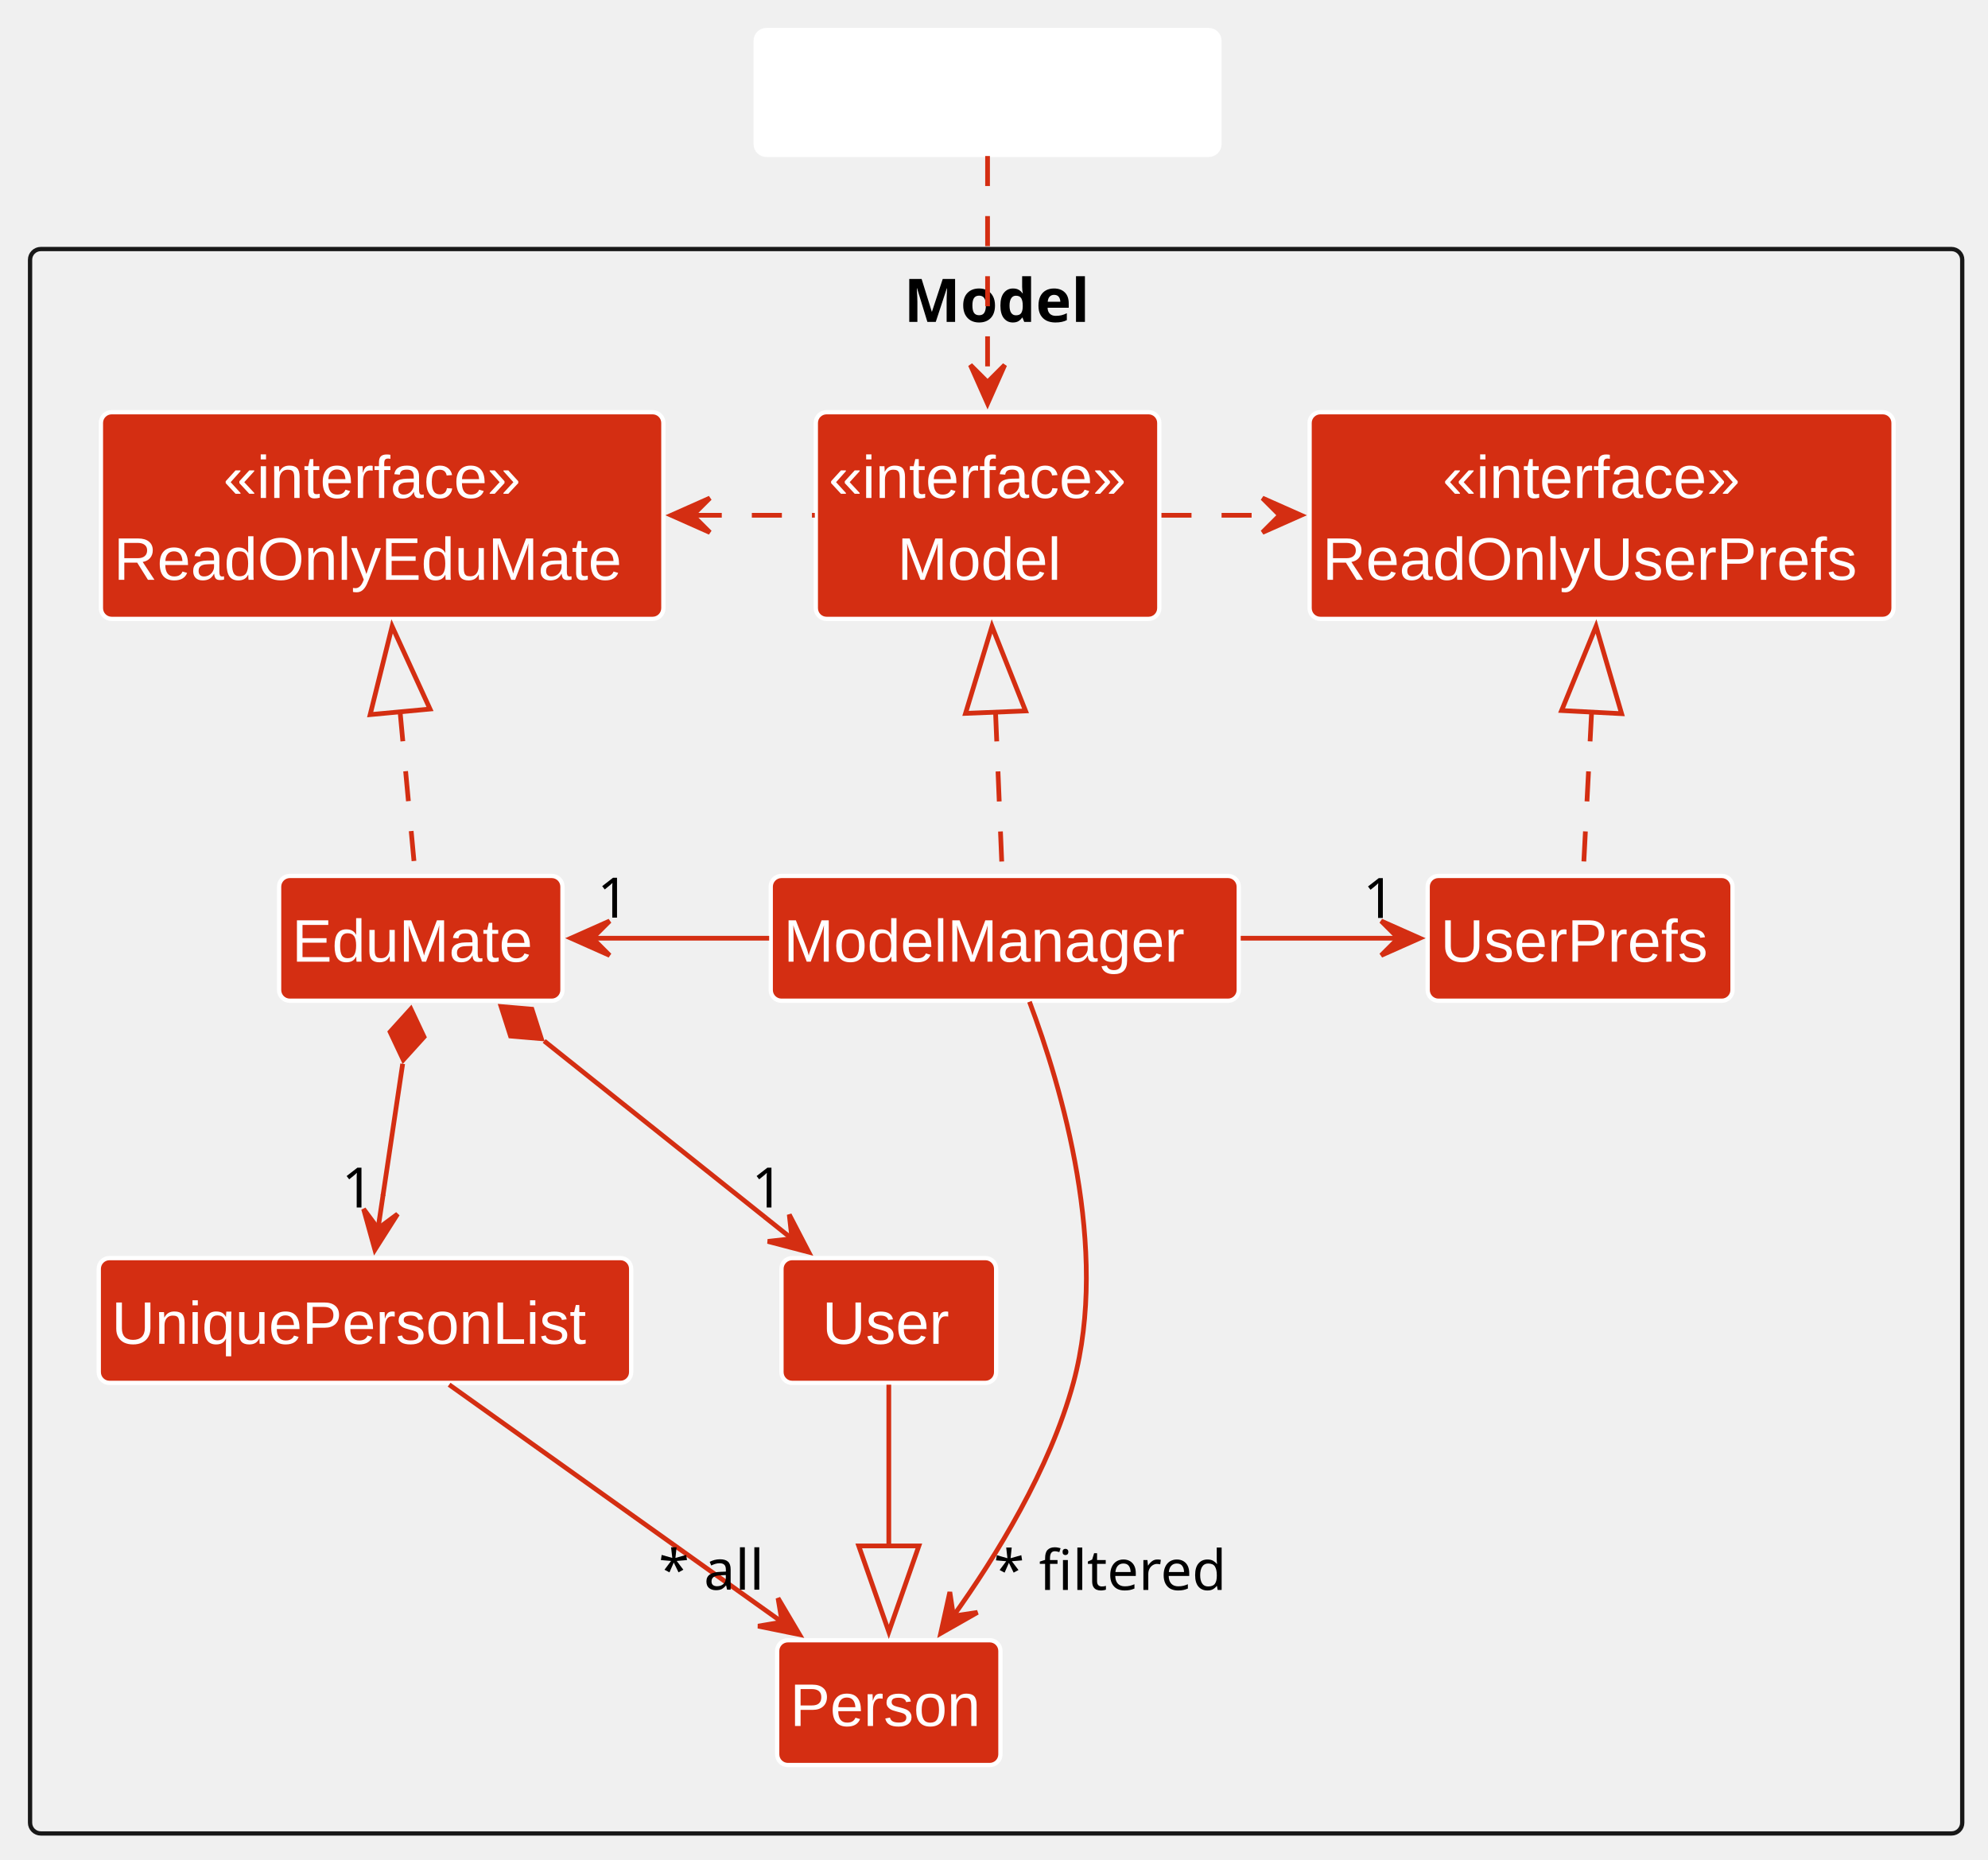
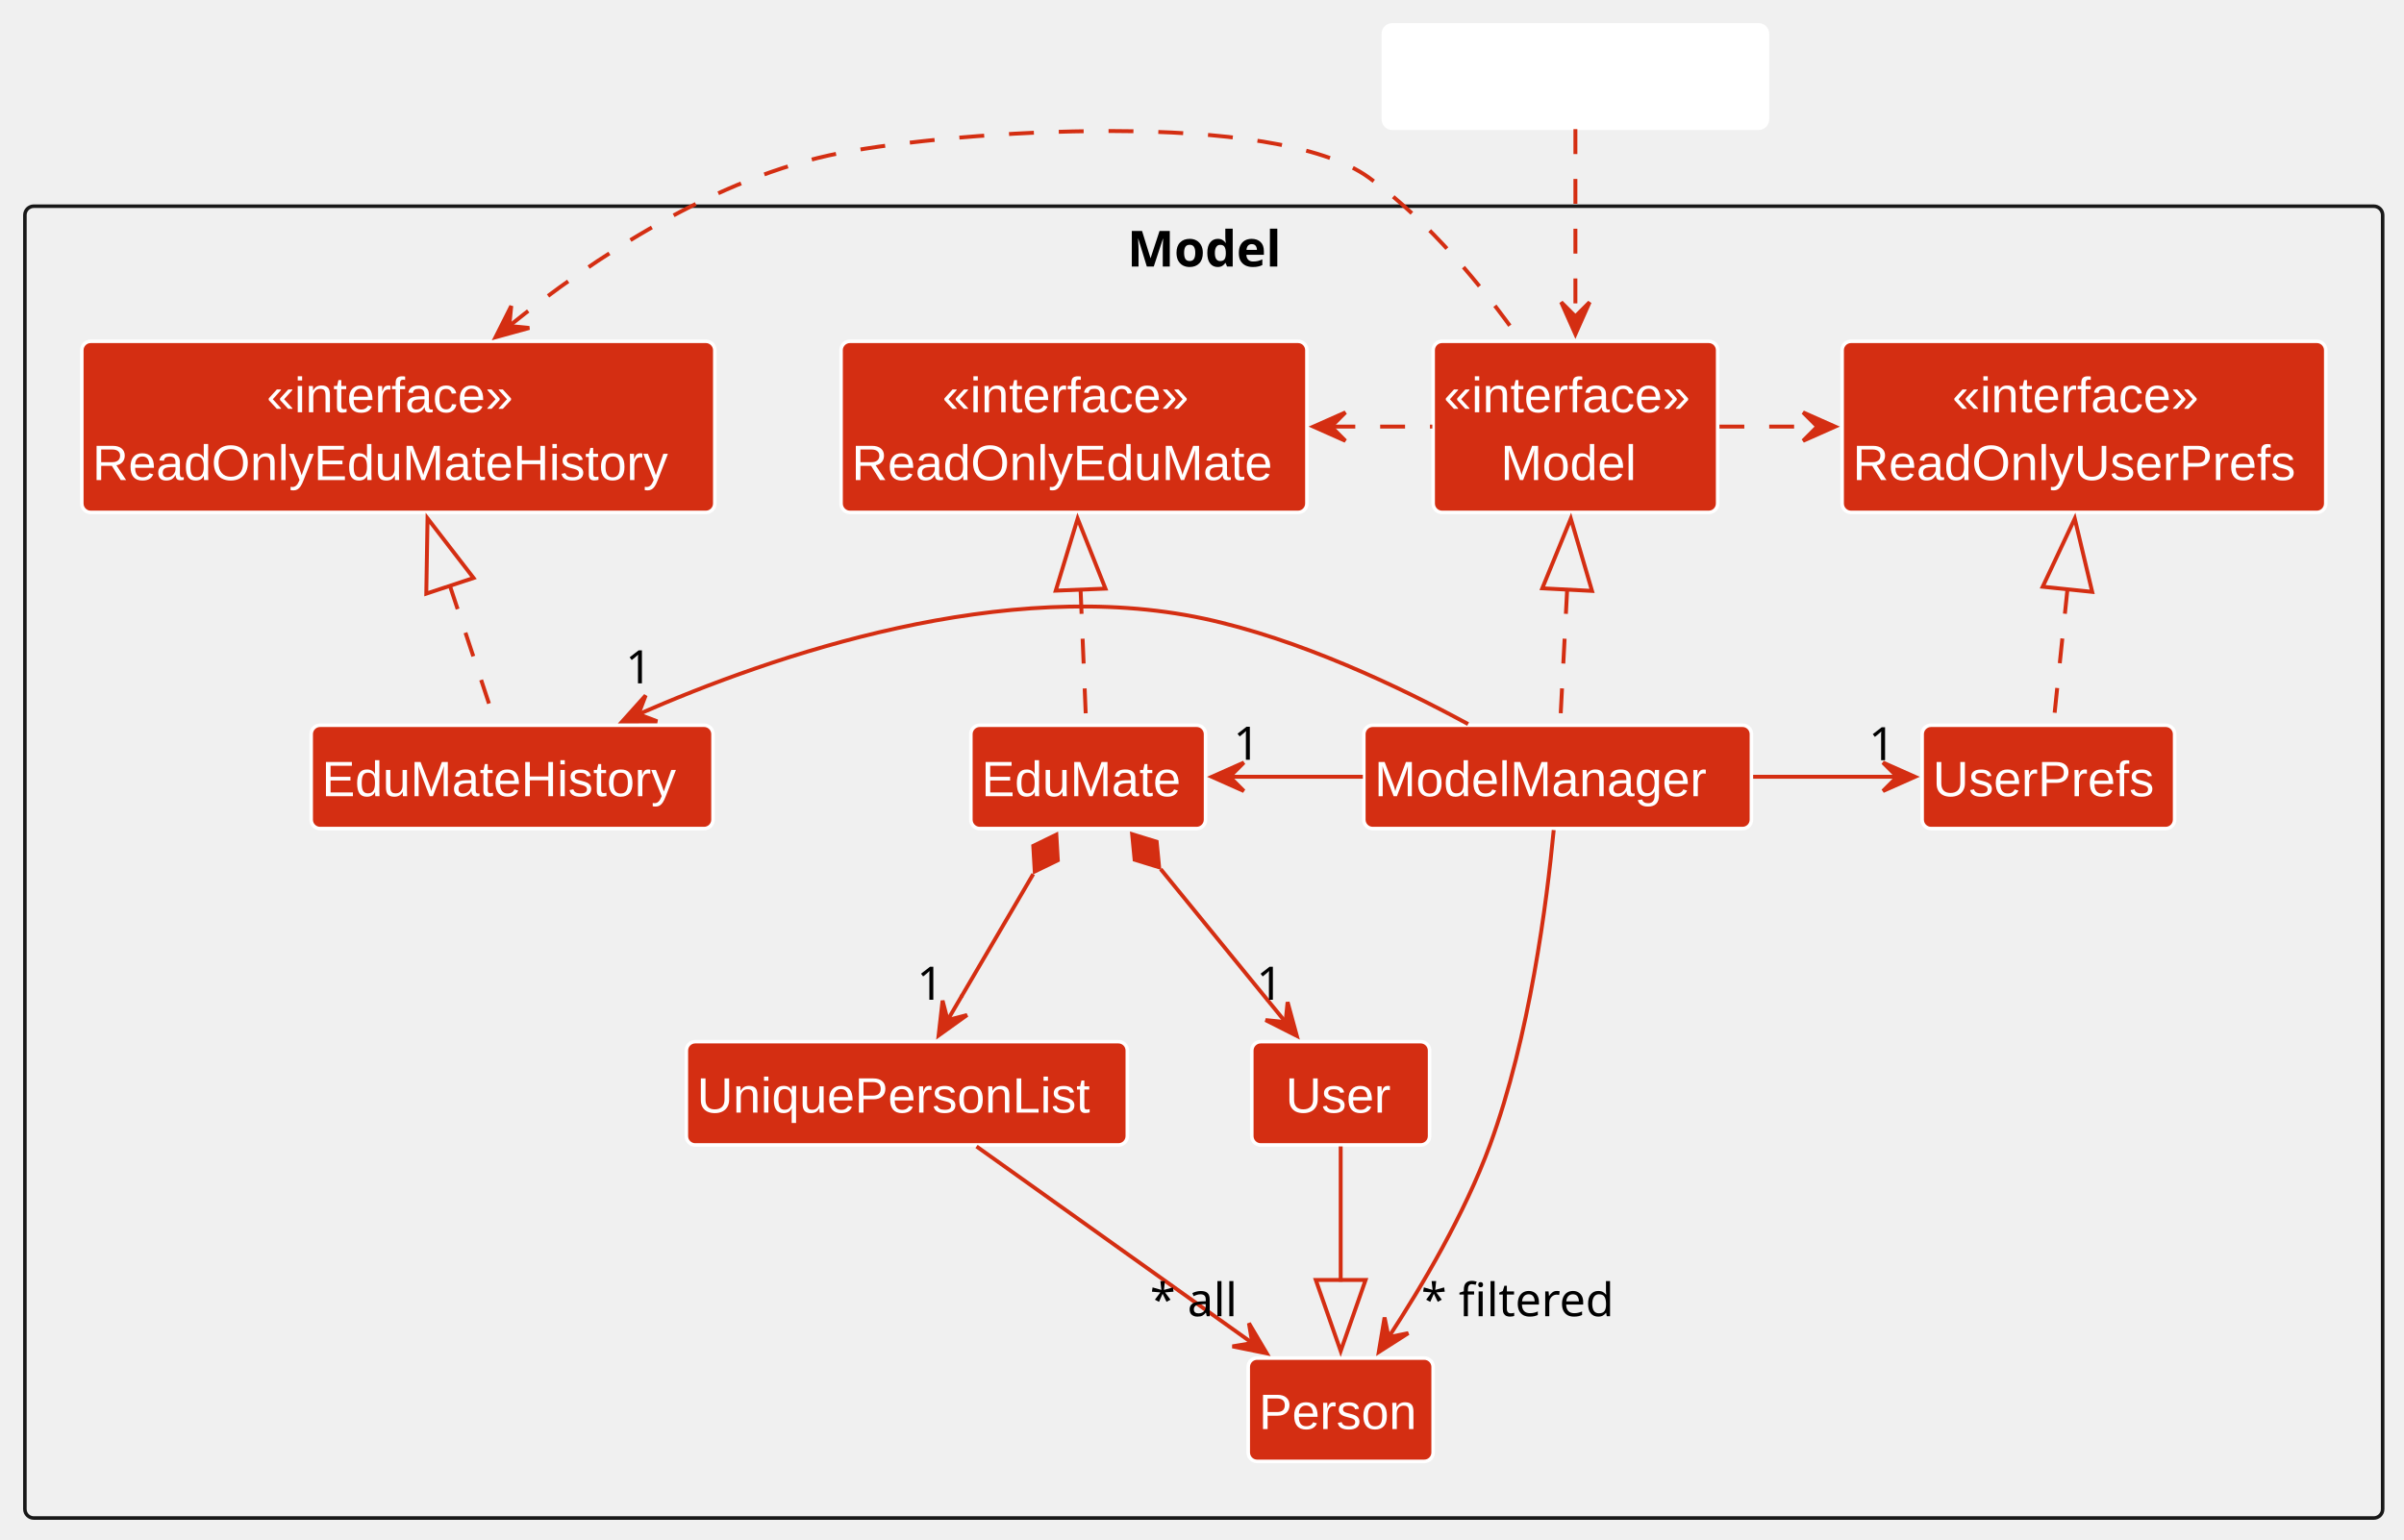
- <svg xmlns="http://www.w3.org/2000/svg" contentStyleType="text/css" height="433px" preserveAspectRatio="none" style="width:463px;height:433px;background:#FFFFFF;" version="1.1" viewBox="0 0 463 433" width="463px" zoomAndPan="magnify">
+ <svg xmlns="http://www.w3.org/2000/svg" contentStyleType="text/css" height="433px" preserveAspectRatio="none" style="width:676px;height:433px;background:#FFFFFF;" version="1.1" viewBox="0 0 676 433" width="676px" zoomAndPan="magnify">
  <defs />
  <g>
    <g id="cluster_Model">
-       <rect fill="none" height="369" rx="2.5" ry="2.5" style="stroke:#181818;stroke-width:1.0;" width="450" x="7" y="58" />
-       <text fill="#000000" font-family="sans-serif" font-size="14" font-weight="bold" lengthAdjust="spacing" textLength="43" x="210.5" y="74.966">Model
-             </text>
+       <rect fill="none" height="369" rx="2.5" ry="2.5" style="stroke:#181818;stroke-width:1.0;" width="663" x="7" y="58" />
+       <text fill="#000000" font-family="sans-serif" font-size="14" font-weight="bold" lengthAdjust="spacing" textLength="43" x="317" y="74.966">Model</text>
    </g>
    <g id="elem_ReadOnlyEduMate">
-       <rect codeLine="7" fill="#D42E12" height="48.136" id="ReadOnlyEduMate" rx="2.5" ry="2.5" style="stroke:#FFFFFF;stroke-width:1.0;" width="131" x="23.5" y="96" />
-       <text fill="#FFFFFF" font-family="Arial" font-size="14" lengthAdjust="spacing" textLength="74" x="52" y="115.966">«interface»
-             </text>
-       <text fill="#FFFFFF" font-family="Arial" font-size="14" lengthAdjust="spacing" textLength="125" x="26.5" y="135.034">ReadOnlyEduMate
-             </text>
+       <rect codeLine="7" fill="#D42E12" height="48.136" id="ReadOnlyEduMate" rx="2.5" ry="2.5" style="stroke:#FFFFFF;stroke-width:1.0;" width="131" x="236.5" y="96" />
+       <text fill="#FFFFFF" font-family="Arial" font-size="14" lengthAdjust="spacing" textLength="74" x="265" y="115.966">«interface»</text>
+       <text fill="#FFFFFF" font-family="Arial" font-size="14" lengthAdjust="spacing" textLength="125" x="239.5" y="135.034">ReadOnlyEduMate</text>
+     </g>
+     <g id="elem_ReadOnlyEduMateHistory">
+       <rect codeLine="8" fill="#D42E12" height="48.136" id="ReadOnlyEduMateHistory" rx="2.5" ry="2.5" style="stroke:#FFFFFF;stroke-width:1.0;" width="178" x="23" y="96" />
+       <text fill="#FFFFFF" font-family="Arial" font-size="14" lengthAdjust="spacing" textLength="74" x="75" y="115.966">«interface»</text>
+       <text fill="#FFFFFF" font-family="Arial" font-size="14" lengthAdjust="spacing" textLength="172" x="26" y="135.034">ReadOnlyEduMateHistory</text>
    </g>
    <g id="elem_ReadOnlyUserPrefs">
-       <rect codeLine="8" fill="#D42E12" height="48.136" id="ReadOnlyUserPrefs" rx="2.5" ry="2.5" style="stroke:#FFFFFF;stroke-width:1.0;" width="136" x="305" y="96" />
-       <text fill="#FFFFFF" font-family="Arial" font-size="14" lengthAdjust="spacing" textLength="74" x="336" y="115.966">«interface»
-             </text>
-       <text fill="#FFFFFF" font-family="Arial" font-size="14" lengthAdjust="spacing" textLength="130" x="308" y="135.034">ReadOnlyUserPrefs
-             </text>
+       <rect codeLine="9" fill="#D42E12" height="48.136" id="ReadOnlyUserPrefs" rx="2.5" ry="2.5" style="stroke:#FFFFFF;stroke-width:1.0;" width="136" x="518" y="96" />
+       <text fill="#FFFFFF" font-family="Arial" font-size="14" lengthAdjust="spacing" textLength="74" x="549" y="115.966">«interface»</text>
+       <text fill="#FFFFFF" font-family="Arial" font-size="14" lengthAdjust="spacing" textLength="130" x="521" y="135.034">ReadOnlyUserPrefs</text>
    </g>
    <g id="elem_Model1">
-       <rect codeLine="9" fill="#D42E12" height="48.136" id="Model1" rx="2.5" ry="2.5" style="stroke:#FFFFFF;stroke-width:1.0;" width="80" x="190" y="96" />
-       <text fill="#FFFFFF" font-family="Arial" font-size="14" lengthAdjust="spacing" textLength="74" x="193" y="115.966">«interface»
-             </text>
-       <text fill="#FFFFFF" font-family="Arial" font-size="14" lengthAdjust="spacing" textLength="42" x="209" y="135.034">Model
-             </text>
+       <rect codeLine="10" fill="#D42E12" height="48.136" id="Model1" rx="2.5" ry="2.5" style="stroke:#FFFFFF;stroke-width:1.0;" width="80" x="403" y="96" />
+       <text fill="#FFFFFF" font-family="Arial" font-size="14" lengthAdjust="spacing" textLength="74" x="406" y="115.966">«interface»</text>
+       <text fill="#FFFFFF" font-family="Arial" font-size="14" lengthAdjust="spacing" textLength="42" x="422" y="135.034">Model</text>
    </g>
    <g id="elem_EduMate">
-       <rect codeLine="10" fill="#D42E12" height="29.068" id="EduMate" rx="2.5" ry="2.5" style="stroke:#FFFFFF;stroke-width:1.0;" width="66" x="65" y="204" />
-       <text fill="#FFFFFF" font-family="Arial" font-size="14" lengthAdjust="spacing" textLength="60" x="68" y="223.966">EduMate
-             </text>
+       <rect codeLine="11" fill="#D42E12" height="29.068" id="EduMate" rx="2.5" ry="2.5" style="stroke:#FFFFFF;stroke-width:1.0;" width="66" x="273" y="204" />
+       <text fill="#FFFFFF" font-family="Arial" font-size="14" lengthAdjust="spacing" textLength="60" x="276" y="223.966">EduMate</text>
+     </g>
+     <g id="elem_EduMateHistory">
+       <rect codeLine="12" fill="#D42E12" height="29.068" id="EduMateHistory" rx="2.5" ry="2.5" style="stroke:#FFFFFF;stroke-width:1.0;" width="113" x="87.5" y="204" />
+       <text fill="#FFFFFF" font-family="Arial" font-size="14" lengthAdjust="spacing" textLength="107" x="90.5" y="223.966">EduMateHistory</text>
    </g>
    <g id="elem_ModelManager">
-       <rect codeLine="11" fill="#D42E12" height="29.068" id="ModelManager" rx="2.5" ry="2.5" style="stroke:#FFFFFF;stroke-width:1.0;" width="109" x="179.5" y="204" />
-       <text fill="#FFFFFF" font-family="Arial" font-size="14" lengthAdjust="spacing" textLength="103" x="182.5" y="223.966">ModelManager
-             </text>
+       <rect codeLine="13" fill="#D42E12" height="29.068" id="ModelManager" rx="2.5" ry="2.5" style="stroke:#FFFFFF;stroke-width:1.0;" width="109" x="383.5" y="204" />
+       <text fill="#FFFFFF" font-family="Arial" font-size="14" lengthAdjust="spacing" textLength="103" x="386.5" y="223.966">ModelManager</text>
    </g>
    <g id="elem_UserPrefs">
-       <rect codeLine="12" fill="#D42E12" height="29.068" id="UserPrefs" rx="2.5" ry="2.5" style="stroke:#FFFFFF;stroke-width:1.0;" width="71" x="332.5" y="204" />
-       <text fill="#FFFFFF" font-family="Arial" font-size="14" lengthAdjust="spacing" textLength="65" x="335.5" y="223.966">UserPrefs
-             </text>
+       <rect codeLine="14" fill="#D42E12" height="29.068" id="UserPrefs" rx="2.5" ry="2.5" style="stroke:#FFFFFF;stroke-width:1.0;" width="71" x="540.5" y="204" />
+       <text fill="#FFFFFF" font-family="Arial" font-size="14" lengthAdjust="spacing" textLength="65" x="543.5" y="223.966">UserPrefs</text>
    </g>
    <g id="elem_UniquePersonList">
-       <rect codeLine="14" fill="#D42E12" height="29.068" id="UniquePersonList" rx="2.5" ry="2.5" style="stroke:#FFFFFF;stroke-width:1.0;" width="124" x="23" y="293" />
-       <text fill="#FFFFFF" font-family="Arial" font-size="14" lengthAdjust="spacing" textLength="118" x="26" y="312.966">UniquePersonList
-             </text>
+       <rect codeLine="16" fill="#D42E12" height="29.068" id="UniquePersonList" rx="2.5" ry="2.5" style="stroke:#FFFFFF;stroke-width:1.0;" width="124" x="193" y="293" />
+       <text fill="#FFFFFF" font-family="Arial" font-size="14" lengthAdjust="spacing" textLength="118" x="196" y="312.966">UniquePersonList</text>
    </g>
    <g id="elem_Person">
-       <rect codeLine="15" fill="#D42E12" height="29.068" id="Person" rx="2.5" ry="2.5" style="stroke:#FFFFFF;stroke-width:1.0;" width="52" x="181" y="382" />
-       <text fill="#FFFFFF" font-family="Arial" font-size="14" lengthAdjust="spacing" textLength="46" x="184" y="401.966">Person
-             </text>
+       <rect codeLine="17" fill="#D42E12" height="29.068" id="Person" rx="2.5" ry="2.5" style="stroke:#FFFFFF;stroke-width:1.0;" width="52" x="351" y="382" />
+       <text fill="#FFFFFF" font-family="Arial" font-size="14" lengthAdjust="spacing" textLength="46" x="354" y="401.966">Person</text>
    </g>
    <g id="elem_User">
-       <rect codeLine="16" fill="#D42E12" height="29.068" id="User" rx="2.5" ry="2.5" style="stroke:#FFFFFF;stroke-width:1.0;" width="50" x="182" y="293" />
-       <text fill="#FFFFFF" font-family="Arial" font-size="14" lengthAdjust="spacing" textLength="31" x="191.5" y="312.966">User
-             </text>
+       <rect codeLine="18" fill="#D42E12" height="29.068" id="User" rx="2.5" ry="2.5" style="stroke:#FFFFFF;stroke-width:1.0;" width="50" x="352" y="293" />
+       <text fill="#FFFFFF" font-family="Arial" font-size="14" lengthAdjust="spacing" textLength="31" x="361.5" y="312.966">User</text>
    </g>
    <g id="elem_HiddenOutside">
-       <rect codeLine="19" fill="#FFFFFF" height="29.068" id="HiddenOutside" rx="2.5" ry="2.5" style="stroke:#FFFFFF;stroke-width:1.0;" width="108" x="176" y="7" />
-       <text fill="#FFFFFF" font-family="Arial" font-size="14" lengthAdjust="spacing" textLength="102" x="179" y="26.966">HiddenOutside
-             </text>
+       <rect codeLine="21" fill="#FFFFFF" height="29.068" id="HiddenOutside" rx="2.5" ry="2.5" style="stroke:#FFFFFF;stroke-width:1.0;" width="108" x="389" y="7" />
+       <text fill="#FFFFFF" font-family="Arial" font-size="14" lengthAdjust="spacing" textLength="102" x="392" y="26.966">HiddenOutside</text>
    </g>
    <g id="link_HiddenOutside_Model1">
-       <path codeLine="20" d="M230,36.33 C230,50.07 230,71.57 230,89.21 " fill="none" id="HiddenOutside-to-Model1" style="stroke:#D42E12;stroke-width:1.1;stroke-dasharray:7.0,7.0;" />
-       <polygon fill="#D42E12" points="230,94,234,85,230,89,226,85,230,94" style="stroke:#D42E12;stroke-width:1.1;" />
+       <path codeLine="22" d="M443,36.33 C443,50.07 443,71.57 443,89.21 " fill="none" id="HiddenOutside-to-Model1" style="stroke:#D42E12;stroke-width:1.1;stroke-dasharray:7.0,7.0;" />
+       <polygon fill="#D42E12" points="443,94,447,85,443,89,439,85,443,94" style="stroke:#D42E12;stroke-width:1.1;" />
    </g>
    <g id="link_ReadOnlyEduMate_EduMate">
-       <path codeLine="22" d="M93.17,165.67 C94.45,179.43 95.77,193.57 96.7,203.6 " fill="none" id="ReadOnlyEduMate-backto-EduMate" style="stroke:#D42E12;stroke-width:1.1;stroke-dasharray:7.0,7.0;" />
-       <polygon fill="none" points="86.21,166.43,91.32,145.87,100.15,165.13,86.21,166.43" style="stroke:#D42E12;stroke-width:1.1;" />
+       <path codeLine="24" d="M303.85,165.67 C304.42,179.43 305.01,193.57 305.42,203.6 " fill="none" id="ReadOnlyEduMate-backto-EduMate" style="stroke:#D42E12;stroke-width:1.1;stroke-dasharray:7.0,7.0;" />
+       <polygon fill="none" points="296.87,166.14,303.03,145.87,310.85,165.57,296.87,166.14" style="stroke:#D42E12;stroke-width:1.1;" />
+     </g>
+     <g id="link_ReadOnlyEduMateHistory_EduMateHistory">
+       <path codeLine="26" d="M126.48,164.68 C131.15,178.74 135.99,193.33 139.39,203.6 " fill="none" id="ReadOnlyEduMateHistory-backto-EduMateHistory" style="stroke:#D42E12;stroke-width:1.1;stroke-dasharray:7.0,7.0;" />
+       <polygon fill="none" points="119.87,166.98,120.22,145.8,133.16,162.58,119.87,166.98" style="stroke:#D42E12;stroke-width:1.1;" />
    </g>
    <g id="link_Model1_ModelManager">
-       <path codeLine="24" d="M231.85,165.67 C232.42,179.43 233.01,193.57 233.42,203.6 " fill="none" id="Model1-backto-ModelManager" style="stroke:#D42E12;stroke-width:1.1;stroke-dasharray:7.0,7.0;" />
-       <polygon fill="none" points="224.87,166.14,231.03,145.87,238.85,165.57,224.87,166.14" style="stroke:#D42E12;stroke-width:1.1;" />
+       <path codeLine="28" d="M440.69,165.67 C439.97,179.43 439.24,193.57 438.72,203.6 " fill="none" id="Model1-backto-ModelManager" style="stroke:#D42E12;stroke-width:1.1;stroke-dasharray:7.0,7.0;" />
+       <polygon fill="none" points="433.69,165.48,441.71,145.87,447.67,166.21,433.69,165.48" style="stroke:#D42E12;stroke-width:1.1;" />
    </g>
    <g id="link_Model1_ReadOnlyUserPrefs">
-       <path codeLine="25" d="M270.5,120 C279.72,120 288.93,120 298.15,120 " fill="none" id="Model1-to-ReadOnlyUserPrefs" style="stroke:#D42E12;stroke-width:1.1;stroke-dasharray:7.0,7.0;" />
-       <polygon fill="#D42E12" points="303.02,120,294.02,116,298.02,120,294.02,124,303.02,120" style="stroke:#D42E12;stroke-width:1.1;" />
+       <path codeLine="29" d="M483.5,120 C492.72,120 501.93,120 511.15,120 " fill="none" id="Model1-to-ReadOnlyUserPrefs" style="stroke:#D42E12;stroke-width:1.1;stroke-dasharray:7.0,7.0;" />
+       <polygon fill="#D42E12" points="516.02,120,507.02,116,511.02,120,507.02,124,516.02,120" style="stroke:#D42E12;stroke-width:1.1;" />
    </g>
    <g id="link_ReadOnlyEduMate_Model1">
-       <path codeLine="26" d="M161.1,120 C170.65,120 180.21,120 189.77,120 " fill="none" id="ReadOnlyEduMate-backto-Model1" style="stroke:#D42E12;stroke-width:1.1;stroke-dasharray:7.0,7.0;" />
-       <polygon fill="#D42E12" points="156.33,120,165.33,124,161.33,120,165.33,116,156.33,120" style="stroke:#D42E12;stroke-width:1.1;" />
+       <path codeLine="30" d="M374.1,120 C383.65,120 393.21,120 402.77,120 " fill="none" id="ReadOnlyEduMate-backto-Model1" style="stroke:#D42E12;stroke-width:1.1;stroke-dasharray:7.0,7.0;" />
+       <polygon fill="#D42E12" points="369.33,120,378.33,124,374.33,120,378.33,116,369.33,120" style="stroke:#D42E12;stroke-width:1.1;" />
+     </g>
+     <g id="link_ReadOnlyEduMateHistory_Model1">
+       <path codeLine="31" d="M143.04,91.81 C166.68,72.74 201.09,49.82 236.5,43 C268.94,36.75 358.3,30.54 385,50 C401.96,62.36 416.96,80.77 427.45,95.61 " fill="none" id="ReadOnlyEduMateHistory-backto-Model1" style="stroke:#D42E12;stroke-width:1.1;stroke-dasharray:7.0,7.0;" />
+       <polygon fill="#D42E12" points="139.34,94.86,148.837,92.251,143.208,91.692,143.767,86.062,139.34,94.86" style="stroke:#D42E12;stroke-width:1.1;" />
    </g>
    <g id="link_EduMate_ModelManager">
-       <path codeLine="27" d="M137.8,218.5 C151.58,218.5 165.35,218.5 179.13,218.5 " fill="none" id="EduMate-backto-ModelManager" style="stroke:#D42E12;stroke-width:1.1;" />
-       <polygon fill="#D42E12" points="132.98,218.5,141.98,222.5,137.98,218.5,141.98,214.5,132.98,218.5" style="stroke:#D42E12;stroke-width:1.1;" />
-       <text fill="#000000" font-family="sans-serif" font-size="13" lengthAdjust="spacing" textLength="7" x="139.095" y="213.71">1
-             </text>
+       <path codeLine="32" d="M345.44,218.5 C358.04,218.5 370.63,218.5 383.23,218.5 " fill="none" id="EduMate-backto-ModelManager" style="stroke:#D42E12;stroke-width:1.1;" />
+       <polygon fill="#D42E12" points="340.77,218.5,349.77,222.5,345.77,218.5,349.77,214.5,340.77,218.5" style="stroke:#D42E12;stroke-width:1.1;" />
+       <text fill="#000000" font-family="sans-serif" font-size="13" lengthAdjust="spacing" textLength="7" x="346.842" y="213.71">1</text>
    </g>
    <g id="link_ModelManager_UserPrefs">
-       <path codeLine="28" d="M288.96,218.5 C301.23,218.5 313.5,218.5 325.77,218.5 " fill="none" id="ModelManager-to-UserPrefs" style="stroke:#D42E12;stroke-width:1.1;" />
-       <polygon fill="#D42E12" points="330.67,218.5,321.67,214.5,325.67,218.5,321.67,222.5,330.67,218.5" style="stroke:#D42E12;stroke-width:1.1;" />
-       <text fill="#000000" font-family="sans-serif" font-size="13" lengthAdjust="spacing" textLength="7" x="317.451" y="213.786">1
-             </text>
+       <path codeLine="33" d="M492.98,218.5 C506.58,218.5 520.17,218.5 533.76,218.5 " fill="none" id="ModelManager-to-UserPrefs" style="stroke:#D42E12;stroke-width:1.1;" />
+       <polygon fill="#D42E12" points="538.49,218.5,529.49,214.5,533.49,218.5,529.49,222.5,538.49,218.5" style="stroke:#D42E12;stroke-width:1.1;" />
+       <text fill="#000000" font-family="sans-serif" font-size="13" lengthAdjust="spacing" textLength="7" x="525.47" y="213.838">1</text>
+     </g>
+     <g id="link_EduMateHistory_ModelManager">
+       <path codeLine="34" d="M179.15,201.07 C218.05,183.98 282.64,162.08 338.5,174 C365.15,179.69 393.3,193.06 412.83,203.67 " fill="none" id="EduMateHistory-backto-ModelManager" style="stroke:#D42E12;stroke-width:1.1;" />
+       <polygon fill="#D42E12" points="174.98,202.94,184.829,202.909,179.542,200.895,181.556,195.608,174.98,202.94" style="stroke:#D42E12;stroke-width:1.1;" />
+       <text fill="#000000" font-family="sans-serif" font-size="13" lengthAdjust="spacing" textLength="7" x="175.898" y="192.22">1</text>
    </g>
    <g id="link_ReadOnlyUserPrefs_UserPrefs">
-       <path codeLine="29" d="M370.69,165.67 C369.97,179.43 369.24,193.57 368.72,203.6 " fill="none" id="ReadOnlyUserPrefs-backto-UserPrefs" style="stroke:#D42E12;stroke-width:1.1;stroke-dasharray:7.0,7.0;" />
-       <polygon fill="none" points="363.69,165.48,371.71,145.87,377.67,166.21,363.69,165.48" style="stroke:#D42E12;stroke-width:1.1;" />
+       <path codeLine="35" d="M581.37,165.67 C579.95,179.43 578.48,193.57 577.44,203.6 " fill="none" id="ReadOnlyUserPrefs-backto-UserPrefs" style="stroke:#D42E12;stroke-width:1.1;stroke-dasharray:7.0,7.0;" />
+       <polygon fill="none" points="574.4,165.04,583.42,145.87,588.32,166.48,574.4,165.04" style="stroke:#D42E12;stroke-width:1.1;" />
    </g>
    <g id="link_EduMate_UniquePersonList">
-       <path codeLine="31" d="M93.78,247.75 C92.31,257.59 90.66,268.63 89.19,278.46 " fill="none" id="EduMate-UniquePersonList" style="stroke:#D42E12;stroke-width:1.1;" />
-       <polygon fill="#D42E12" points="95.69,234.97,90.85,240.315,93.923,246.839,98.763,241.494,95.69,234.97" style="stroke:#D42E12;stroke-width:1.1;" />
-       <polygon fill="#D42E12" points="87.31,291.06,92.592,282.747,88.046,286.115,84.679,281.569,87.31,291.06" style="stroke:#D42E12;stroke-width:1.1;" />
-       <line style="stroke:#D42E12;stroke-width:1.1;" x1="88.046" x2="89.23" y1="286.115" y2="278.2" />
-       <text fill="#000000" font-family="sans-serif" font-size="13" lengthAdjust="spacing" textLength="7" x="79.574" y="281.22">1
-             </text>
+       <path codeLine="37" d="M290.54,245.87 C284.13,256.8 276.72,269.44 270.33,280.35 " fill="none" id="EduMate-UniquePersonList" style="stroke:#D42E12;stroke-width:1.1;" />
+       <polygon fill="#D42E12" points="297.04,234.78,290.555,237.934,290.973,245.133,297.458,241.979,297.04,234.78" style="stroke:#D42E12;stroke-width:1.1;" />
+       <polygon fill="#D42E12" points="263.94,291.25,271.947,285.515,266.472,286.938,265.048,281.464,263.94,291.25" style="stroke:#D42E12;stroke-width:1.1;" />
+       <line style="stroke:#D42E12;stroke-width:1.1;" x1="266.472" x2="270.515" y1="286.938" y2="280.035" />
+       <text fill="#000000" font-family="sans-serif" font-size="13" lengthAdjust="spacing" textLength="7" x="257.834" y="281.22">1</text>
    </g>
    <g id="link_EduMate_User">
-       <path codeLine="32" d="M126.74,242.44 C142.64,255.13 162.33,270.85 178.24,283.54 " fill="none" id="EduMate-User" style="stroke:#D42E12;stroke-width:1.1;" />
-       <polygon fill="#D42E12" points="116.7,234.42,118.897,241.288,126.082,241.902,123.885,235.034,116.7,234.42" style="stroke:#D42E12;stroke-width:1.1;" />
-       <polygon fill="#D42E12" points="188.35,291.61,183.815,282.867,184.444,288.489,178.822,289.118,188.35,291.61" style="stroke:#D42E12;stroke-width:1.1;" />
-       <line style="stroke:#D42E12;stroke-width:1.1;" x1="184.444" x2="178.19" y1="288.489" y2="283.505" />
-       <text fill="#000000" font-family="sans-serif" font-size="13" lengthAdjust="spacing" textLength="7" x="175.059" y="281.22">1
-             </text>
+       <path codeLine="38" d="M326.39,244.48 C335.85,256.07 347.07,269.82 356.53,281.42 " fill="none" id="EduMate-User" style="stroke:#D42E12;stroke-width:1.1;" />
+       <polygon fill="#D42E12" points="318.36,234.65,319.053,241.828,325.945,243.949,325.252,236.772,318.36,234.65" style="stroke:#D42E12;stroke-width:1.1;" />
+       <polygon fill="#D42E12" points="364.66,291.38,362.071,281.877,361.5,287.505,355.872,286.934,364.66,291.38" style="stroke:#D42E12;stroke-width:1.1;" />
+       <line style="stroke:#D42E12;stroke-width:1.1;" x1="361.5" x2="356.445" y1="287.505" y2="281.315" />
+       <text fill="#000000" font-family="sans-serif" font-size="13" lengthAdjust="spacing" textLength="7" x="353.319" y="281.22">1</text>
    </g>
    <g id="link_User_Person">
-       <path codeLine="33" d="M207,322.48 C207,332.75 207,347.19 207,360.51 " fill="none" id="User-to-Person" style="stroke:#D42E12;stroke-width:1.1;" />
-       <polygon fill="none" points="214,360.04,207,380.04,200,360.04,214,360.04" style="stroke:#D42E12;stroke-width:1.1;" />
+       <path codeLine="39" d="M377,322.48 C377,332.75 377,347.19 377,360.51 " fill="none" id="User-to-Person" style="stroke:#D42E12;stroke-width:1.1;" />
+       <polygon fill="none" points="384,360.04,377,380.04,370,360.04,384,360.04" style="stroke:#D42E12;stroke-width:1.1;" />
    </g>
    <g id="link_UniquePersonList_Person">
-       <path codeLine="34" d="M104.6,322.48 C125.68,337.51 159.24,361.44 182.15,377.78 " fill="none" id="UniquePersonList-to-Person" style="stroke:#D42E12;stroke-width:1.1;" />
-       <polygon fill="#D42E12" points="186.21,380.68,181.2,372.201,182.137,377.779,176.559,378.717,186.21,380.68" style="stroke:#D42E12;stroke-width:1.1;" />
-       <text fill="#000000" font-family="sans-serif" font-size="13" lengthAdjust="spacing" textLength="23" x="153.388" y="370.22">* all
-             </text>
+       <path codeLine="40" d="M274.6,322.48 C295.68,337.51 329.24,361.44 352.15,377.78 " fill="none" id="UniquePersonList-to-Person" style="stroke:#D42E12;stroke-width:1.1;" />
+       <polygon fill="#D42E12" points="356.21,380.68,351.2,372.201,352.137,377.779,346.559,378.717,356.21,380.68" style="stroke:#D42E12;stroke-width:1.1;" />
+       <text fill="#000000" font-family="sans-serif" font-size="13" lengthAdjust="spacing" textLength="23" x="323.388" y="370.22">* all</text>
    </g>
    <g id="link_ModelManager_Person">
-       <path codeLine="36" d="M239.76,233.3 C247.25,253.17 258.43,290.88 250,322 C244.52,342.21 231.95,362.55 221.8,376.69 " fill="none" id="ModelManager-to-Person" style="stroke:#D42E12;stroke-width:1.1;" />
-       <polygon fill="#D42E12" points="219.09,380.39,227.651,375.521,222.058,376.366,221.213,370.773,219.09,380.39" style="stroke:#D42E12;stroke-width:1.1;" />
-       <text fill="#000000" font-family="sans-serif" font-size="13" lengthAdjust="spacing" textLength="52" x="231.439" y="370.288">* filtered
-             </text>
+       <path codeLine="42" d="M436.9,233.49 C434.99,253.59 430.15,291.58 419,322 C411.86,341.49 399.81,361.85 390.45,376.18 " fill="none" id="ModelManager-to-Person" style="stroke:#D42E12;stroke-width:1.1;" />
+       <polygon fill="#D42E12" points="387.71,380.3,396.01,374.997,390.467,376.129,389.336,370.586,387.71,380.3" style="stroke:#D42E12;stroke-width:1.1;" />
+       <text fill="#000000" font-family="sans-serif" font-size="13" lengthAdjust="spacing" textLength="52" x="399.662" y="370.22">* filtered</text>
    </g>
  </g>
</svg>
